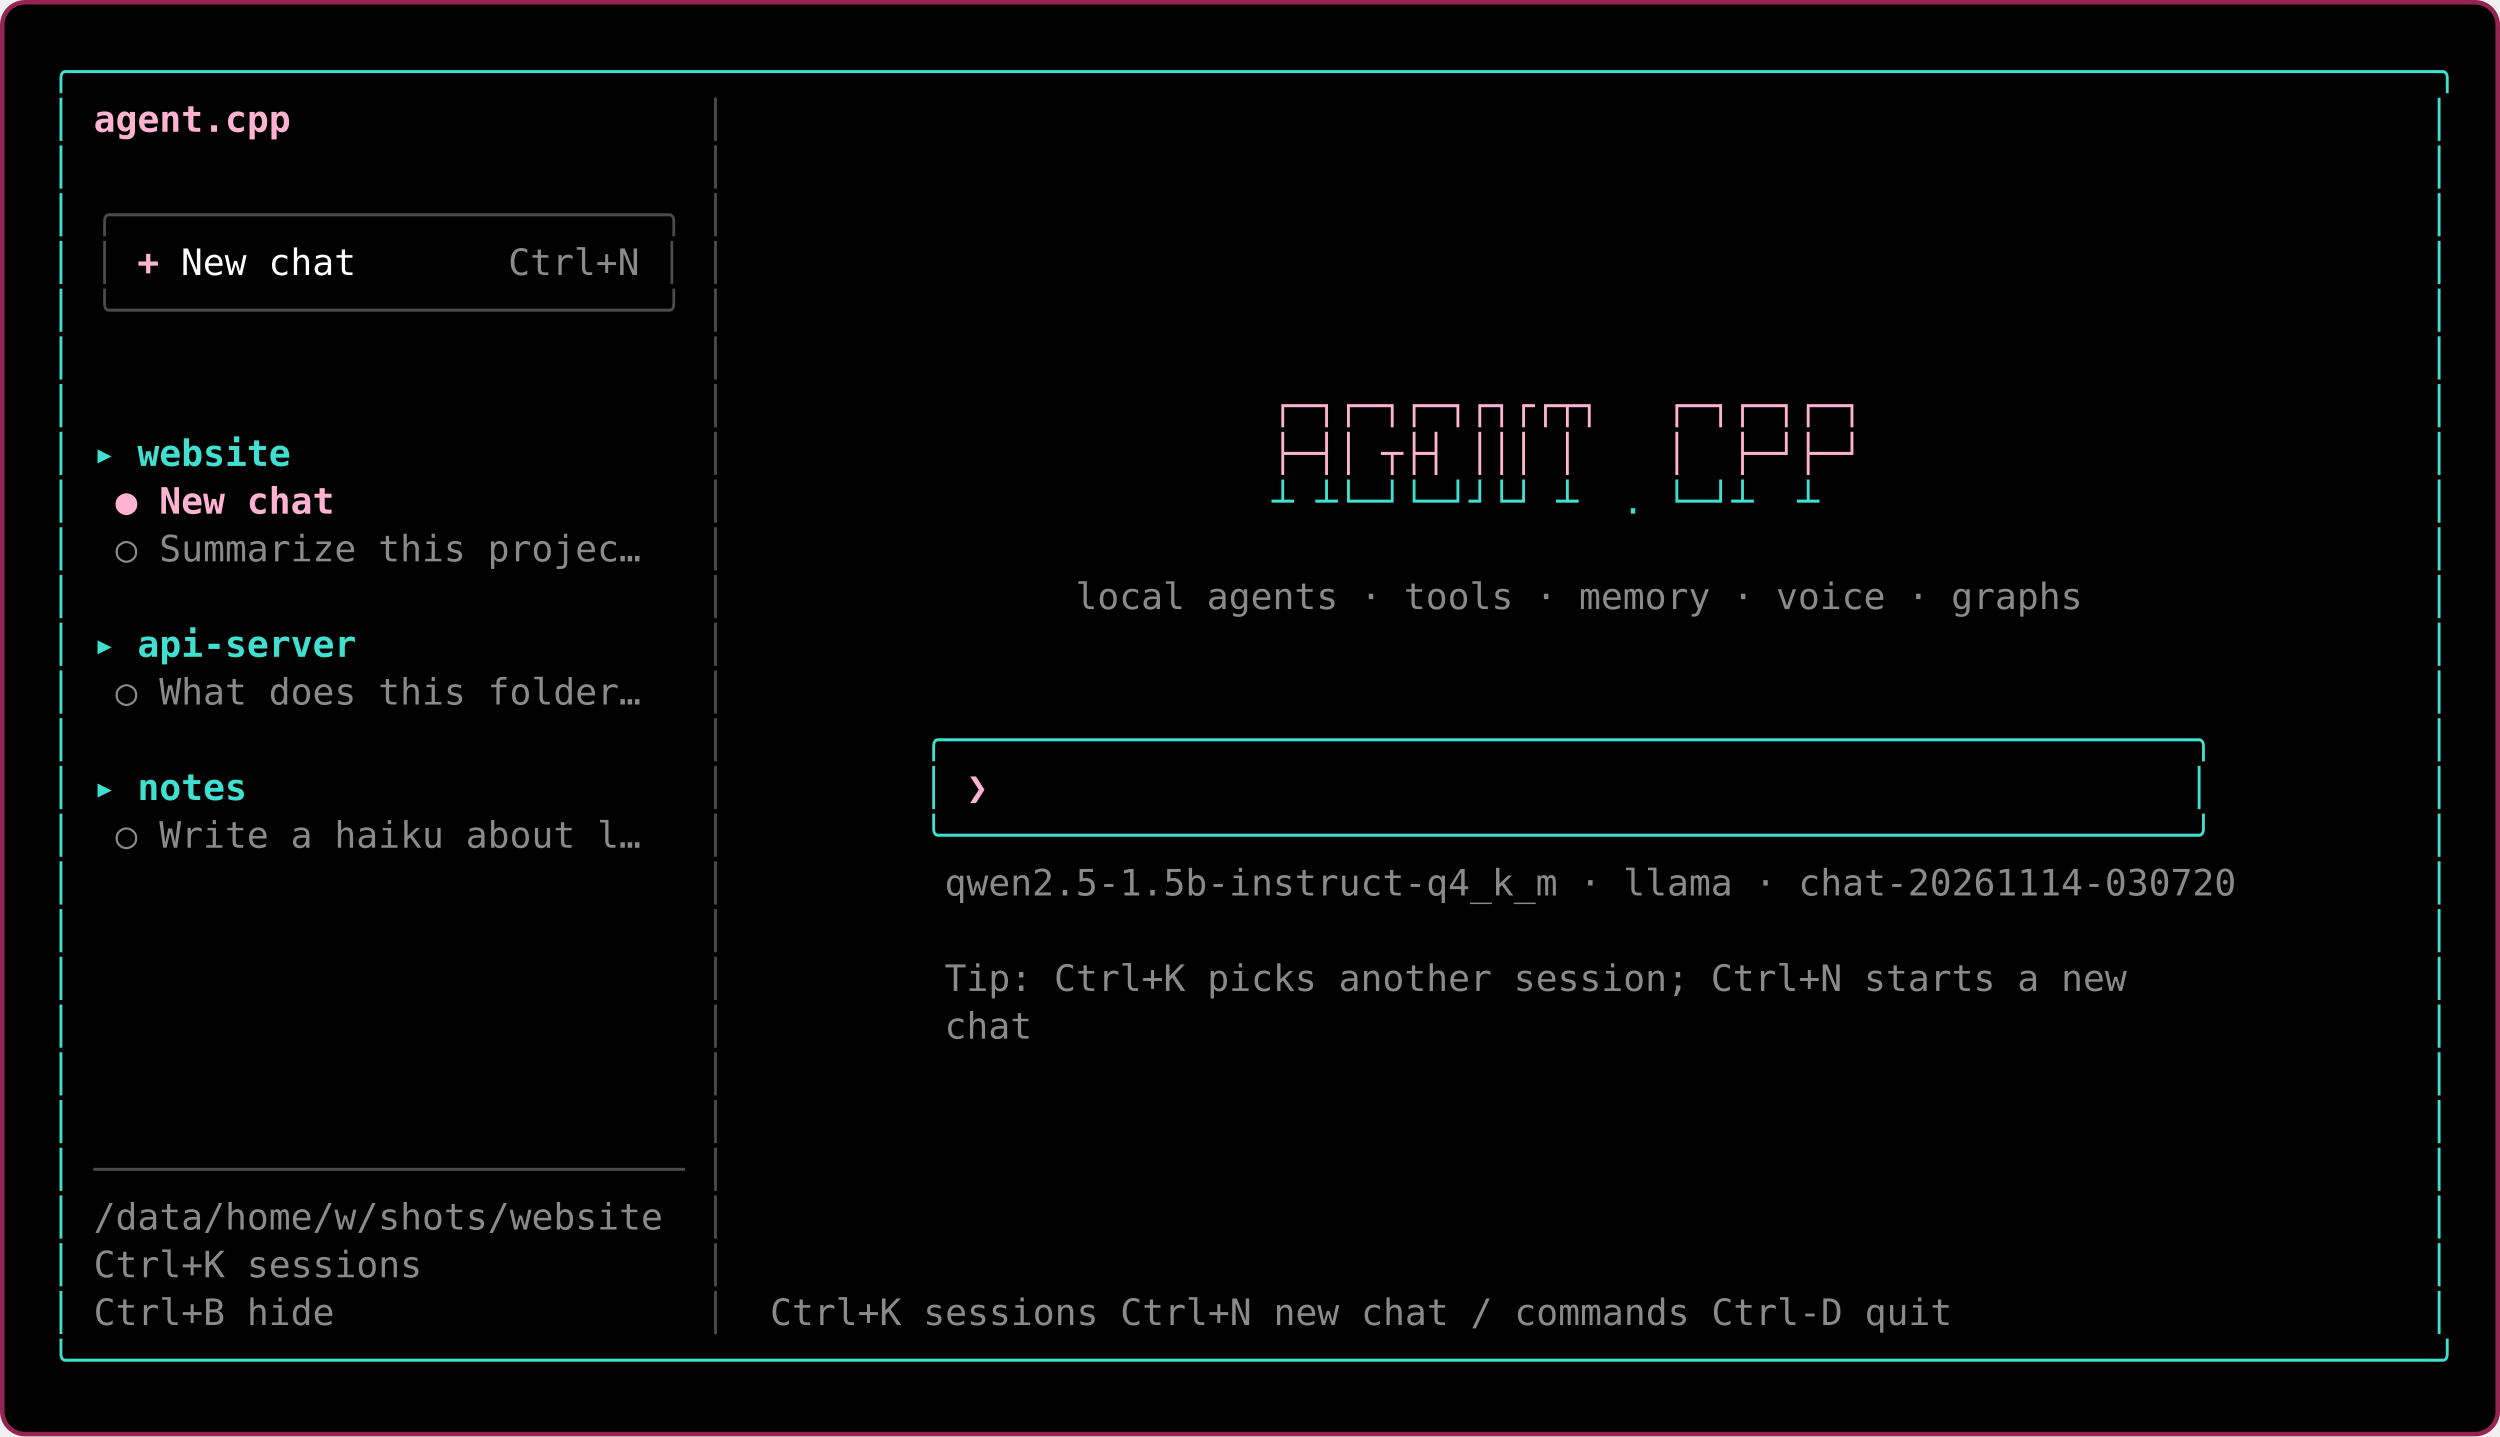
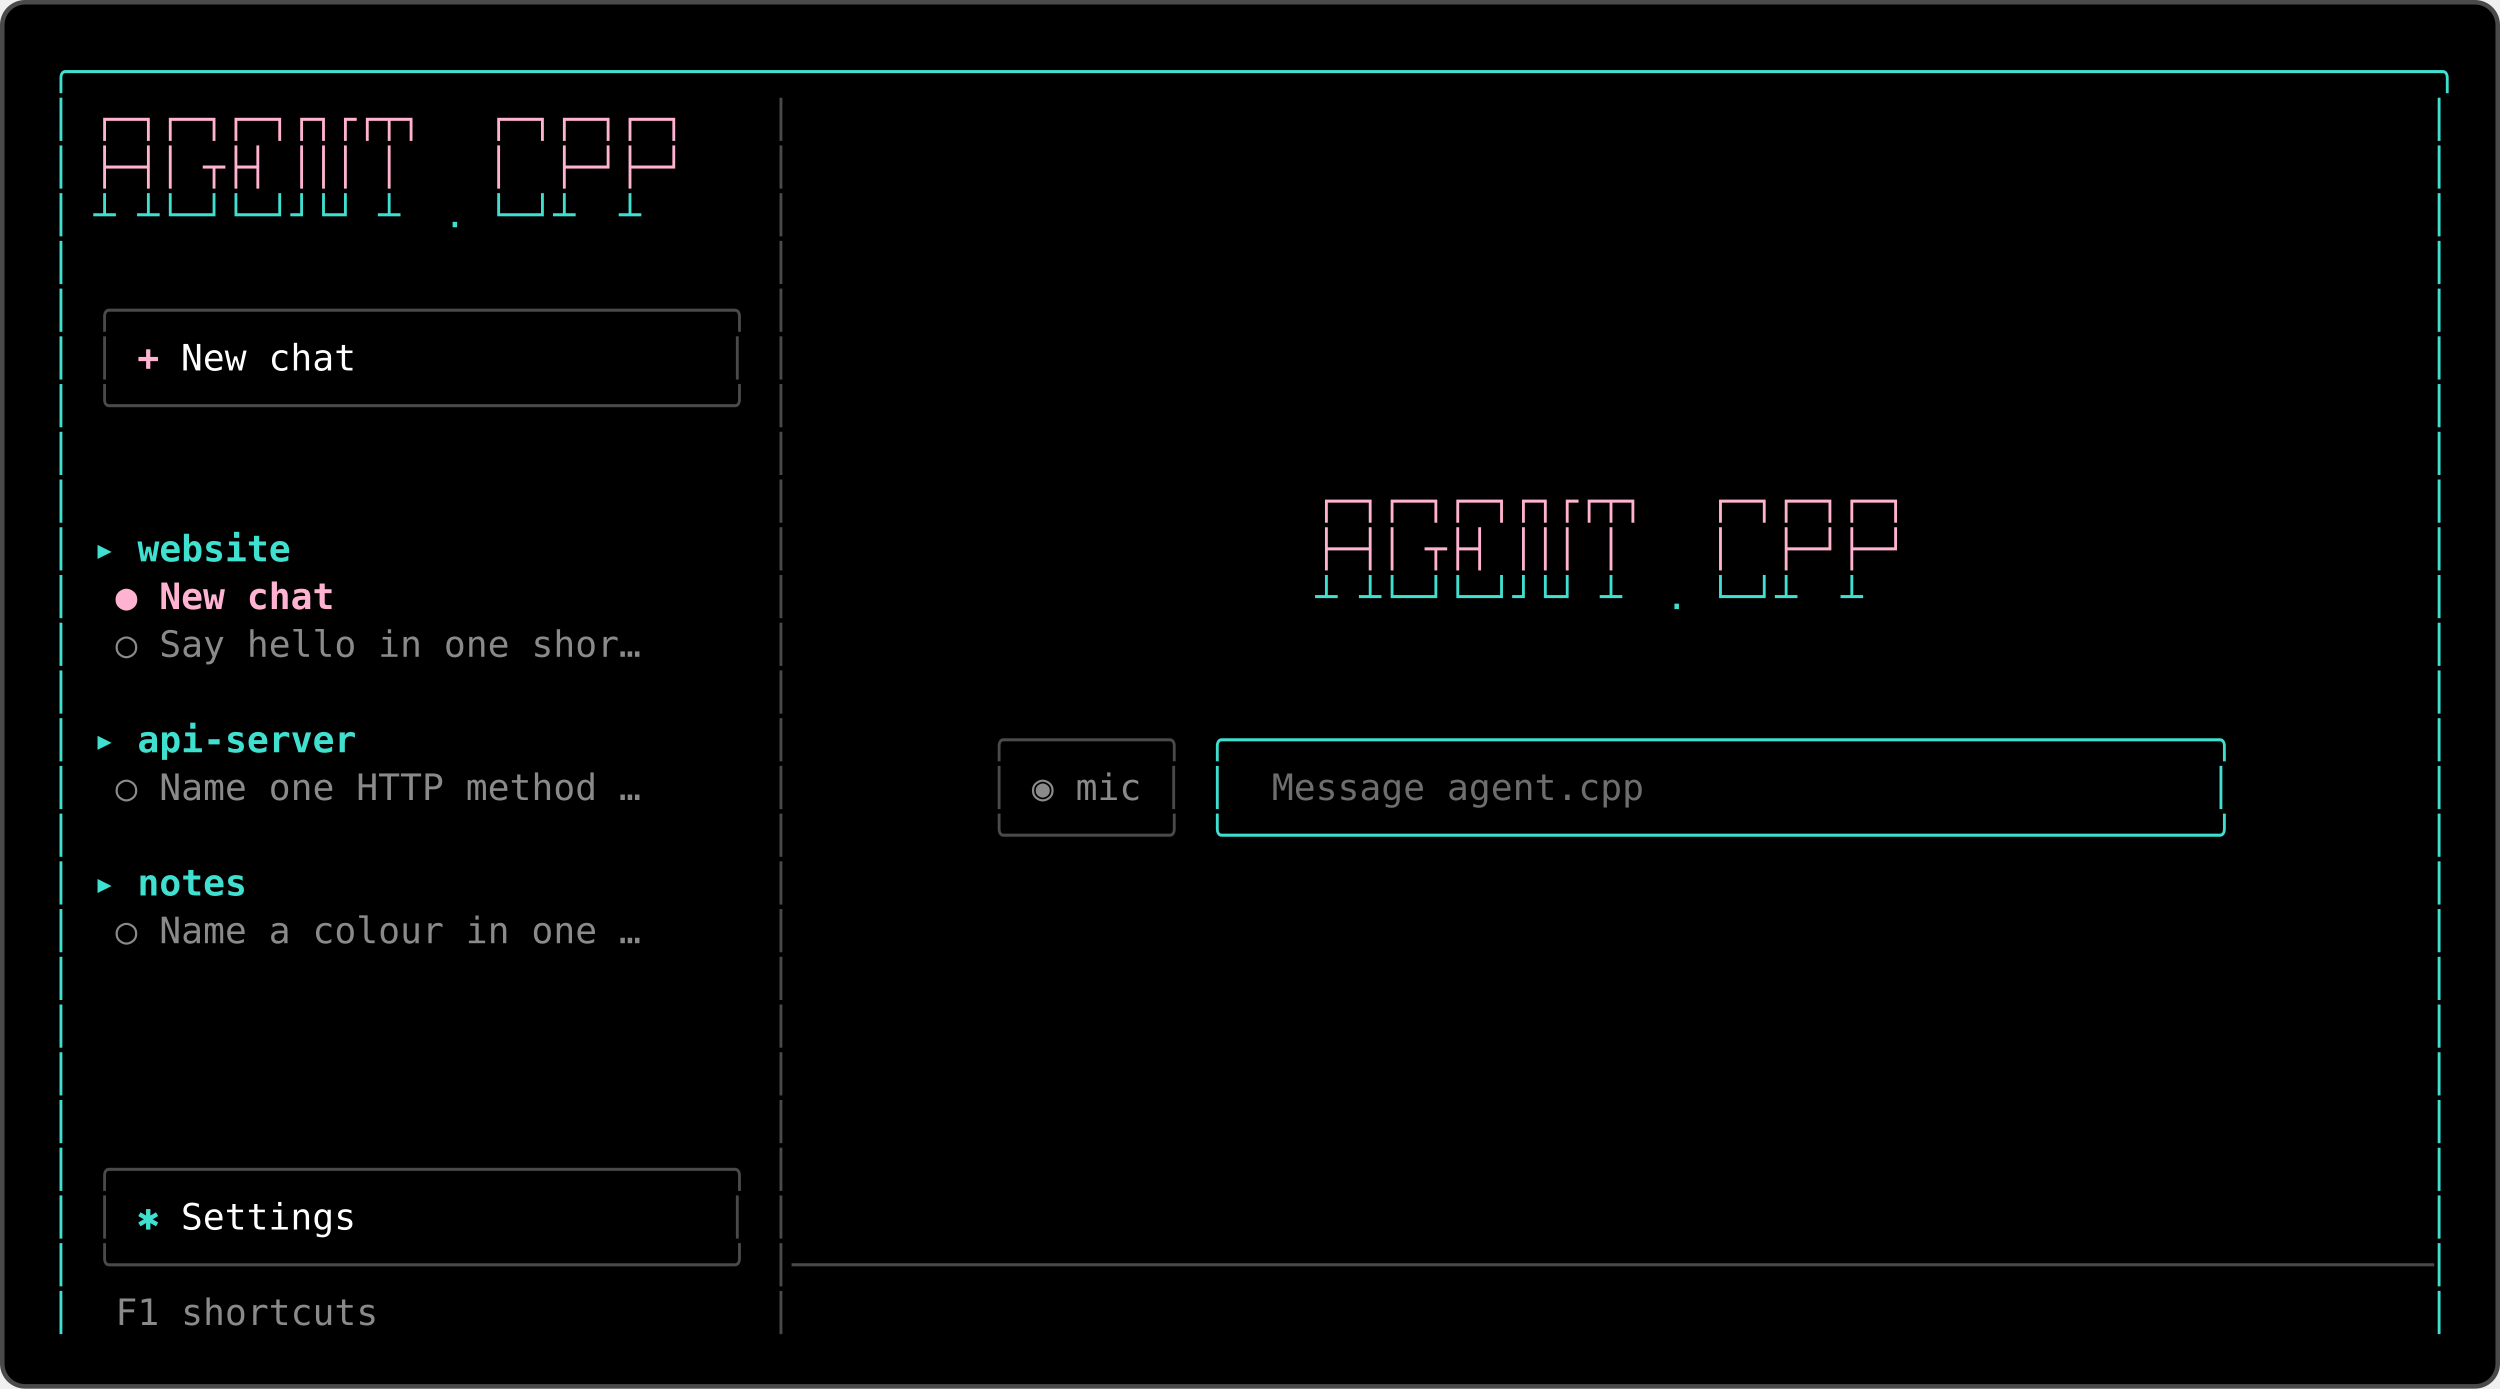
- <svg xmlns="http://www.w3.org/2000/svg" width="1100" height="632" viewBox="0 0 1100 632" role="img" aria-label="agent.cpp chat screen">
-   <rect x="1" y="1" width="1098" height="630" rx="10" fill="#000000" stroke="#962452" stroke-width="2" />
+ <svg xmlns="http://www.w3.org/2000/svg" width="1100" height="611" viewBox="0 0 1100 611" role="img" aria-label="agent.cpp chat screen">
+   <rect x="1" y="1" width="1098" height="609" rx="10" fill="#000000" stroke="#4a4a4a" stroke-width="2" />
  <text x="22.0" y="37.0" font-family="SFMono-Regular,Menlo,Consolas,'DejaVu Sans Mono',monospace" font-size="16" fill="#40e0d0" xml:space="preserve" textLength="1056.0" lengthAdjust="spacing">╭────────────────────────────────────────────────────────────────────────────────────────────────────────────╮</text>
  <text x="22.0" y="58.0" font-family="SFMono-Regular,Menlo,Consolas,'DejaVu Sans Mono',monospace" font-size="16" fill="#40e0d0" xml:space="preserve" textLength="9.6" lengthAdjust="spacing">│</text>
-   <text x="41.2" y="58.0" font-family="SFMono-Regular,Menlo,Consolas,'DejaVu Sans Mono',monospace" font-size="16" fill="#ffb3d1" font-weight="bold" xml:space="preserve" textLength="86.4" lengthAdjust="spacing">agent.cpp</text>
-   <text x="310.0" y="58.0" font-family="SFMono-Regular,Menlo,Consolas,'DejaVu Sans Mono',monospace" font-size="16" fill="#4a4a4a" xml:space="preserve" textLength="9.6" lengthAdjust="spacing">│</text>
+   <text x="41.2" y="58.0" font-family="SFMono-Regular,Menlo,Consolas,'DejaVu Sans Mono',monospace" font-size="16" fill="#ffb3d1" font-weight="bold" xml:space="preserve" textLength="259.2" lengthAdjust="spacing">┌─┐┌─┐┌─┐┌┐┌┌┬┐   ┌─┐┌─┐┌─┐</text>
+   <text x="338.8" y="58.0" font-family="SFMono-Regular,Menlo,Consolas,'DejaVu Sans Mono',monospace" font-size="16" fill="#4a4a4a" xml:space="preserve" textLength="9.6" lengthAdjust="spacing">│</text>
  <text x="1068.4" y="58.0" font-family="SFMono-Regular,Menlo,Consolas,'DejaVu Sans Mono',monospace" font-size="16" fill="#40e0d0" xml:space="preserve" textLength="9.6" lengthAdjust="spacing">│</text>
  <text x="22.0" y="79.0" font-family="SFMono-Regular,Menlo,Consolas,'DejaVu Sans Mono',monospace" font-size="16" fill="#40e0d0" xml:space="preserve" textLength="9.6" lengthAdjust="spacing">│</text>
-   <text x="310.0" y="79.0" font-family="SFMono-Regular,Menlo,Consolas,'DejaVu Sans Mono',monospace" font-size="16" fill="#4a4a4a" xml:space="preserve" textLength="9.6" lengthAdjust="spacing">│</text>
+   <text x="41.2" y="79.0" font-family="SFMono-Regular,Menlo,Consolas,'DejaVu Sans Mono',monospace" font-size="16" fill="#ffb3d1" font-weight="bold" xml:space="preserve" textLength="259.2" lengthAdjust="spacing">├─┤│ ┬├┤ │││ │    │  ├─┘├─┘</text>
+   <text x="338.8" y="79.0" font-family="SFMono-Regular,Menlo,Consolas,'DejaVu Sans Mono',monospace" font-size="16" fill="#4a4a4a" xml:space="preserve" textLength="9.6" lengthAdjust="spacing">│</text>
  <text x="1068.4" y="79.0" font-family="SFMono-Regular,Menlo,Consolas,'DejaVu Sans Mono',monospace" font-size="16" fill="#40e0d0" xml:space="preserve" textLength="9.6" lengthAdjust="spacing">│</text>
  <text x="22.0" y="100.0" font-family="SFMono-Regular,Menlo,Consolas,'DejaVu Sans Mono',monospace" font-size="16" fill="#40e0d0" xml:space="preserve" textLength="9.6" lengthAdjust="spacing">│</text>
-   <text x="41.2" y="100.0" font-family="SFMono-Regular,Menlo,Consolas,'DejaVu Sans Mono',monospace" font-size="16" fill="#4a4a4a" xml:space="preserve" textLength="259.2" lengthAdjust="spacing">╭─────────────────────────╮</text>
-   <text x="310.0" y="100.0" font-family="SFMono-Regular,Menlo,Consolas,'DejaVu Sans Mono',monospace" font-size="16" fill="#4a4a4a" xml:space="preserve" textLength="9.6" lengthAdjust="spacing">│</text>
+   <text x="41.2" y="100.0" font-family="SFMono-Regular,Menlo,Consolas,'DejaVu Sans Mono',monospace" font-size="16" fill="#40e0d0" xml:space="preserve" textLength="259.2" lengthAdjust="spacing">┴ ┴└─┘└─┘┘└┘ ┴  . └─┘┴  ┴  </text>
+   <text x="338.8" y="100.0" font-family="SFMono-Regular,Menlo,Consolas,'DejaVu Sans Mono',monospace" font-size="16" fill="#4a4a4a" xml:space="preserve" textLength="9.6" lengthAdjust="spacing">│</text>
  <text x="1068.4" y="100.0" font-family="SFMono-Regular,Menlo,Consolas,'DejaVu Sans Mono',monospace" font-size="16" fill="#40e0d0" xml:space="preserve" textLength="9.6" lengthAdjust="spacing">│</text>
  <text x="22.0" y="121.0" font-family="SFMono-Regular,Menlo,Consolas,'DejaVu Sans Mono',monospace" font-size="16" fill="#40e0d0" xml:space="preserve" textLength="9.6" lengthAdjust="spacing">│</text>
-   <text x="41.2" y="121.0" font-family="SFMono-Regular,Menlo,Consolas,'DejaVu Sans Mono',monospace" font-size="16" fill="#4a4a4a" xml:space="preserve" textLength="9.6" lengthAdjust="spacing">│</text>
-   <text x="60.4" y="121.0" font-family="SFMono-Regular,Menlo,Consolas,'DejaVu Sans Mono',monospace" font-size="16" fill="#ffb3d1" font-weight="bold" xml:space="preserve" textLength="9.6" lengthAdjust="spacing">+</text>
-   <text x="79.6" y="121.0" font-family="SFMono-Regular,Menlo,Consolas,'DejaVu Sans Mono',monospace" font-size="16" fill="#ffffff" xml:space="preserve" textLength="76.8" lengthAdjust="spacing">New chat</text>
-   <text x="223.6" y="121.0" font-family="SFMono-Regular,Menlo,Consolas,'DejaVu Sans Mono',monospace" font-size="16" fill="#8a8a8a" xml:space="preserve" textLength="57.6" lengthAdjust="spacing">Ctrl+N</text>
-   <text x="290.8" y="121.0" font-family="SFMono-Regular,Menlo,Consolas,'DejaVu Sans Mono',monospace" font-size="16" fill="#4a4a4a" xml:space="preserve" textLength="9.6" lengthAdjust="spacing">│</text>
-   <text x="310.0" y="121.0" font-family="SFMono-Regular,Menlo,Consolas,'DejaVu Sans Mono',monospace" font-size="16" fill="#4a4a4a" xml:space="preserve" textLength="9.6" lengthAdjust="spacing">│</text>
+   <text x="338.8" y="121.0" font-family="SFMono-Regular,Menlo,Consolas,'DejaVu Sans Mono',monospace" font-size="16" fill="#4a4a4a" xml:space="preserve" textLength="9.6" lengthAdjust="spacing">│</text>
  <text x="1068.4" y="121.0" font-family="SFMono-Regular,Menlo,Consolas,'DejaVu Sans Mono',monospace" font-size="16" fill="#40e0d0" xml:space="preserve" textLength="9.6" lengthAdjust="spacing">│</text>
  <text x="22.0" y="142.0" font-family="SFMono-Regular,Menlo,Consolas,'DejaVu Sans Mono',monospace" font-size="16" fill="#40e0d0" xml:space="preserve" textLength="9.6" lengthAdjust="spacing">│</text>
-   <text x="41.2" y="142.0" font-family="SFMono-Regular,Menlo,Consolas,'DejaVu Sans Mono',monospace" font-size="16" fill="#4a4a4a" xml:space="preserve" textLength="259.2" lengthAdjust="spacing">╰─────────────────────────╯</text>
-   <text x="310.0" y="142.0" font-family="SFMono-Regular,Menlo,Consolas,'DejaVu Sans Mono',monospace" font-size="16" fill="#4a4a4a" xml:space="preserve" textLength="9.6" lengthAdjust="spacing">│</text>
+   <text x="41.2" y="142.0" font-family="SFMono-Regular,Menlo,Consolas,'DejaVu Sans Mono',monospace" font-size="16" fill="#4a4a4a" xml:space="preserve" textLength="288.0" lengthAdjust="spacing">╭────────────────────────────╮</text>
+   <text x="338.8" y="142.0" font-family="SFMono-Regular,Menlo,Consolas,'DejaVu Sans Mono',monospace" font-size="16" fill="#4a4a4a" xml:space="preserve" textLength="9.6" lengthAdjust="spacing">│</text>
  <text x="1068.4" y="142.0" font-family="SFMono-Regular,Menlo,Consolas,'DejaVu Sans Mono',monospace" font-size="16" fill="#40e0d0" xml:space="preserve" textLength="9.6" lengthAdjust="spacing">│</text>
  <text x="22.0" y="163.0" font-family="SFMono-Regular,Menlo,Consolas,'DejaVu Sans Mono',monospace" font-size="16" fill="#40e0d0" xml:space="preserve" textLength="9.6" lengthAdjust="spacing">│</text>
-   <text x="310.0" y="163.0" font-family="SFMono-Regular,Menlo,Consolas,'DejaVu Sans Mono',monospace" font-size="16" fill="#4a4a4a" xml:space="preserve" textLength="9.6" lengthAdjust="spacing">│</text>
+   <text x="41.2" y="163.0" font-family="SFMono-Regular,Menlo,Consolas,'DejaVu Sans Mono',monospace" font-size="16" fill="#4a4a4a" xml:space="preserve" textLength="9.6" lengthAdjust="spacing">│</text>
+   <text x="60.4" y="163.0" font-family="SFMono-Regular,Menlo,Consolas,'DejaVu Sans Mono',monospace" font-size="16" fill="#ffb3d1" font-weight="bold" xml:space="preserve" textLength="9.6" lengthAdjust="spacing">+</text>
+   <text x="79.6" y="163.0" font-family="SFMono-Regular,Menlo,Consolas,'DejaVu Sans Mono',monospace" font-size="16" fill="#ffffff" xml:space="preserve" textLength="76.8" lengthAdjust="spacing">New chat</text>
+   <text x="319.6" y="163.0" font-family="SFMono-Regular,Menlo,Consolas,'DejaVu Sans Mono',monospace" font-size="16" fill="#4a4a4a" xml:space="preserve" textLength="9.6" lengthAdjust="spacing">│</text>
+   <text x="338.8" y="163.0" font-family="SFMono-Regular,Menlo,Consolas,'DejaVu Sans Mono',monospace" font-size="16" fill="#4a4a4a" xml:space="preserve" textLength="9.6" lengthAdjust="spacing">│</text>
  <text x="1068.4" y="163.0" font-family="SFMono-Regular,Menlo,Consolas,'DejaVu Sans Mono',monospace" font-size="16" fill="#40e0d0" xml:space="preserve" textLength="9.6" lengthAdjust="spacing">│</text>
  <text x="22.0" y="184.0" font-family="SFMono-Regular,Menlo,Consolas,'DejaVu Sans Mono',monospace" font-size="16" fill="#40e0d0" xml:space="preserve" textLength="9.6" lengthAdjust="spacing">│</text>
-   <text x="310.0" y="184.0" font-family="SFMono-Regular,Menlo,Consolas,'DejaVu Sans Mono',monospace" font-size="16" fill="#4a4a4a" xml:space="preserve" textLength="9.6" lengthAdjust="spacing">│</text>
-   <text x="559.6" y="184.0" font-family="SFMono-Regular,Menlo,Consolas,'DejaVu Sans Mono',monospace" font-size="16" fill="#ffb3d1" font-weight="bold" xml:space="preserve" textLength="259.2" lengthAdjust="spacing">┌─┐┌─┐┌─┐┌┐┌┌┬┐   ┌─┐┌─┐┌─┐</text>
+   <text x="41.2" y="184.0" font-family="SFMono-Regular,Menlo,Consolas,'DejaVu Sans Mono',monospace" font-size="16" fill="#4a4a4a" xml:space="preserve" textLength="288.0" lengthAdjust="spacing">╰────────────────────────────╯</text>
+   <text x="338.8" y="184.0" font-family="SFMono-Regular,Menlo,Consolas,'DejaVu Sans Mono',monospace" font-size="16" fill="#4a4a4a" xml:space="preserve" textLength="9.6" lengthAdjust="spacing">│</text>
  <text x="1068.4" y="184.0" font-family="SFMono-Regular,Menlo,Consolas,'DejaVu Sans Mono',monospace" font-size="16" fill="#40e0d0" xml:space="preserve" textLength="9.6" lengthAdjust="spacing">│</text>
  <text x="22.0" y="205.0" font-family="SFMono-Regular,Menlo,Consolas,'DejaVu Sans Mono',monospace" font-size="16" fill="#40e0d0" xml:space="preserve" textLength="9.6" lengthAdjust="spacing">│</text>
-   <text x="41.2" y="205.0" font-family="SFMono-Regular,Menlo,Consolas,'DejaVu Sans Mono',monospace" font-size="16" fill="#40e0d0" font-weight="bold" xml:space="preserve" textLength="86.4" lengthAdjust="spacing">▸ website</text>
-   <text x="310.0" y="205.0" font-family="SFMono-Regular,Menlo,Consolas,'DejaVu Sans Mono',monospace" font-size="16" fill="#4a4a4a" xml:space="preserve" textLength="9.6" lengthAdjust="spacing">│</text>
-   <text x="559.6" y="205.0" font-family="SFMono-Regular,Menlo,Consolas,'DejaVu Sans Mono',monospace" font-size="16" fill="#ffb3d1" font-weight="bold" xml:space="preserve" textLength="259.2" lengthAdjust="spacing">├─┤│ ┬├┤ │││ │    │  ├─┘├─┘</text>
+   <text x="338.8" y="205.0" font-family="SFMono-Regular,Menlo,Consolas,'DejaVu Sans Mono',monospace" font-size="16" fill="#4a4a4a" xml:space="preserve" textLength="9.6" lengthAdjust="spacing">│</text>
  <text x="1068.4" y="205.0" font-family="SFMono-Regular,Menlo,Consolas,'DejaVu Sans Mono',monospace" font-size="16" fill="#40e0d0" xml:space="preserve" textLength="9.6" lengthAdjust="spacing">│</text>
  <text x="22.0" y="226.0" font-family="SFMono-Regular,Menlo,Consolas,'DejaVu Sans Mono',monospace" font-size="16" fill="#40e0d0" xml:space="preserve" textLength="9.6" lengthAdjust="spacing">│</text>
-   <text x="50.8" y="226.0" font-family="SFMono-Regular,Menlo,Consolas,'DejaVu Sans Mono',monospace" font-size="16" fill="#ffb3d1" font-weight="bold" xml:space="preserve" textLength="96.0" lengthAdjust="spacing">● New chat</text>
-   <text x="310.0" y="226.0" font-family="SFMono-Regular,Menlo,Consolas,'DejaVu Sans Mono',monospace" font-size="16" fill="#4a4a4a" xml:space="preserve" textLength="9.6" lengthAdjust="spacing">│</text>
-   <text x="559.6" y="226.0" font-family="SFMono-Regular,Menlo,Consolas,'DejaVu Sans Mono',monospace" font-size="16" fill="#40e0d0" xml:space="preserve" textLength="259.2" lengthAdjust="spacing">┴ ┴└─┘└─┘┘└┘ ┴  . └─┘┴  ┴  </text>
+   <text x="338.8" y="226.0" font-family="SFMono-Regular,Menlo,Consolas,'DejaVu Sans Mono',monospace" font-size="16" fill="#4a4a4a" xml:space="preserve" textLength="9.6" lengthAdjust="spacing">│</text>
+   <text x="578.8" y="226.0" font-family="SFMono-Regular,Menlo,Consolas,'DejaVu Sans Mono',monospace" font-size="16" fill="#ffb3d1" font-weight="bold" xml:space="preserve" textLength="259.2" lengthAdjust="spacing">┌─┐┌─┐┌─┐┌┐┌┌┬┐   ┌─┐┌─┐┌─┐</text>
  <text x="1068.4" y="226.0" font-family="SFMono-Regular,Menlo,Consolas,'DejaVu Sans Mono',monospace" font-size="16" fill="#40e0d0" xml:space="preserve" textLength="9.6" lengthAdjust="spacing">│</text>
  <text x="22.0" y="247.0" font-family="SFMono-Regular,Menlo,Consolas,'DejaVu Sans Mono',monospace" font-size="16" fill="#40e0d0" xml:space="preserve" textLength="9.6" lengthAdjust="spacing">│</text>
-   <text x="50.8" y="247.0" font-family="SFMono-Regular,Menlo,Consolas,'DejaVu Sans Mono',monospace" font-size="16" fill="#8a8a8a" xml:space="preserve" textLength="230.4" lengthAdjust="spacing">○ Summarize this projec…</text>
-   <text x="310.0" y="247.0" font-family="SFMono-Regular,Menlo,Consolas,'DejaVu Sans Mono',monospace" font-size="16" fill="#4a4a4a" xml:space="preserve" textLength="9.6" lengthAdjust="spacing">│</text>
+   <text x="41.2" y="247.0" font-family="SFMono-Regular,Menlo,Consolas,'DejaVu Sans Mono',monospace" font-size="16" fill="#40e0d0" font-weight="bold" xml:space="preserve" textLength="86.4" lengthAdjust="spacing">▸ website</text>
+   <text x="338.8" y="247.0" font-family="SFMono-Regular,Menlo,Consolas,'DejaVu Sans Mono',monospace" font-size="16" fill="#4a4a4a" xml:space="preserve" textLength="9.6" lengthAdjust="spacing">│</text>
+   <text x="578.8" y="247.0" font-family="SFMono-Regular,Menlo,Consolas,'DejaVu Sans Mono',monospace" font-size="16" fill="#ffb3d1" font-weight="bold" xml:space="preserve" textLength="259.2" lengthAdjust="spacing">├─┤│ ┬├┤ │││ │    │  ├─┘├─┘</text>
  <text x="1068.4" y="247.0" font-family="SFMono-Regular,Menlo,Consolas,'DejaVu Sans Mono',monospace" font-size="16" fill="#40e0d0" xml:space="preserve" textLength="9.6" lengthAdjust="spacing">│</text>
  <text x="22.0" y="268.0" font-family="SFMono-Regular,Menlo,Consolas,'DejaVu Sans Mono',monospace" font-size="16" fill="#40e0d0" xml:space="preserve" textLength="9.6" lengthAdjust="spacing">│</text>
-   <text x="310.0" y="268.0" font-family="SFMono-Regular,Menlo,Consolas,'DejaVu Sans Mono',monospace" font-size="16" fill="#4a4a4a" xml:space="preserve" textLength="9.6" lengthAdjust="spacing">│</text>
-   <text x="473.2" y="268.0" font-family="SFMono-Regular,Menlo,Consolas,'DejaVu Sans Mono',monospace" font-size="16" fill="#8a8a8a" xml:space="preserve" textLength="441.6" lengthAdjust="spacing">local agents · tools · memory · voice · graphs</text>
+   <text x="50.8" y="268.0" font-family="SFMono-Regular,Menlo,Consolas,'DejaVu Sans Mono',monospace" font-size="16" fill="#ffb3d1" font-weight="bold" xml:space="preserve" textLength="96.0" lengthAdjust="spacing">● New chat</text>
+   <text x="338.8" y="268.0" font-family="SFMono-Regular,Menlo,Consolas,'DejaVu Sans Mono',monospace" font-size="16" fill="#4a4a4a" xml:space="preserve" textLength="9.6" lengthAdjust="spacing">│</text>
+   <text x="578.8" y="268.0" font-family="SFMono-Regular,Menlo,Consolas,'DejaVu Sans Mono',monospace" font-size="16" fill="#40e0d0" xml:space="preserve" textLength="259.2" lengthAdjust="spacing">┴ ┴└─┘└─┘┘└┘ ┴  . └─┘┴  ┴  </text>
  <text x="1068.4" y="268.0" font-family="SFMono-Regular,Menlo,Consolas,'DejaVu Sans Mono',monospace" font-size="16" fill="#40e0d0" xml:space="preserve" textLength="9.6" lengthAdjust="spacing">│</text>
  <text x="22.0" y="289.0" font-family="SFMono-Regular,Menlo,Consolas,'DejaVu Sans Mono',monospace" font-size="16" fill="#40e0d0" xml:space="preserve" textLength="9.6" lengthAdjust="spacing">│</text>
-   <text x="41.2" y="289.0" font-family="SFMono-Regular,Menlo,Consolas,'DejaVu Sans Mono',monospace" font-size="16" fill="#40e0d0" font-weight="bold" xml:space="preserve" textLength="115.2" lengthAdjust="spacing">▸ api-server</text>
-   <text x="310.0" y="289.0" font-family="SFMono-Regular,Menlo,Consolas,'DejaVu Sans Mono',monospace" font-size="16" fill="#4a4a4a" xml:space="preserve" textLength="9.6" lengthAdjust="spacing">│</text>
+   <text x="50.8" y="289.0" font-family="SFMono-Regular,Menlo,Consolas,'DejaVu Sans Mono',monospace" font-size="16" fill="#8a8a8a" xml:space="preserve" textLength="230.4" lengthAdjust="spacing">○ Say hello in one shor…</text>
+   <text x="338.8" y="289.0" font-family="SFMono-Regular,Menlo,Consolas,'DejaVu Sans Mono',monospace" font-size="16" fill="#4a4a4a" xml:space="preserve" textLength="9.6" lengthAdjust="spacing">│</text>
  <text x="1068.4" y="289.0" font-family="SFMono-Regular,Menlo,Consolas,'DejaVu Sans Mono',monospace" font-size="16" fill="#40e0d0" xml:space="preserve" textLength="9.6" lengthAdjust="spacing">│</text>
  <text x="22.0" y="310.0" font-family="SFMono-Regular,Menlo,Consolas,'DejaVu Sans Mono',monospace" font-size="16" fill="#40e0d0" xml:space="preserve" textLength="9.6" lengthAdjust="spacing">│</text>
-   <text x="50.8" y="310.0" font-family="SFMono-Regular,Menlo,Consolas,'DejaVu Sans Mono',monospace" font-size="16" fill="#8a8a8a" xml:space="preserve" textLength="230.4" lengthAdjust="spacing">○ What does this folder…</text>
-   <text x="310.0" y="310.0" font-family="SFMono-Regular,Menlo,Consolas,'DejaVu Sans Mono',monospace" font-size="16" fill="#4a4a4a" xml:space="preserve" textLength="9.6" lengthAdjust="spacing">│</text>
+   <text x="338.8" y="310.0" font-family="SFMono-Regular,Menlo,Consolas,'DejaVu Sans Mono',monospace" font-size="16" fill="#4a4a4a" xml:space="preserve" textLength="9.6" lengthAdjust="spacing">│</text>
  <text x="1068.4" y="310.0" font-family="SFMono-Regular,Menlo,Consolas,'DejaVu Sans Mono',monospace" font-size="16" fill="#40e0d0" xml:space="preserve" textLength="9.6" lengthAdjust="spacing">│</text>
  <text x="22.0" y="331.0" font-family="SFMono-Regular,Menlo,Consolas,'DejaVu Sans Mono',monospace" font-size="16" fill="#40e0d0" xml:space="preserve" textLength="9.6" lengthAdjust="spacing">│</text>
-   <text x="310.0" y="331.0" font-family="SFMono-Regular,Menlo,Consolas,'DejaVu Sans Mono',monospace" font-size="16" fill="#4a4a4a" xml:space="preserve" textLength="9.6" lengthAdjust="spacing">│</text>
-   <text x="406.0" y="331.0" font-family="SFMono-Regular,Menlo,Consolas,'DejaVu Sans Mono',monospace" font-size="16" fill="#40e0d0" xml:space="preserve" textLength="566.4" lengthAdjust="spacing">╭─────────────────────────────────────────────────────────╮</text>
+   <text x="41.2" y="331.0" font-family="SFMono-Regular,Menlo,Consolas,'DejaVu Sans Mono',monospace" font-size="16" fill="#40e0d0" font-weight="bold" xml:space="preserve" textLength="115.2" lengthAdjust="spacing">▸ api-server</text>
+   <text x="338.8" y="331.0" font-family="SFMono-Regular,Menlo,Consolas,'DejaVu Sans Mono',monospace" font-size="16" fill="#4a4a4a" xml:space="preserve" textLength="9.6" lengthAdjust="spacing">│</text>
+   <text x="434.8" y="331.0" font-family="SFMono-Regular,Menlo,Consolas,'DejaVu Sans Mono',monospace" font-size="16" fill="#4a4a4a" xml:space="preserve" textLength="86.4" lengthAdjust="spacing">╭───────╮</text>
+   <text x="530.8" y="331.0" font-family="SFMono-Regular,Menlo,Consolas,'DejaVu Sans Mono',monospace" font-size="16" fill="#40e0d0" xml:space="preserve" textLength="451.2" lengthAdjust="spacing">╭─────────────────────────────────────────────╮</text>
  <text x="1068.4" y="331.0" font-family="SFMono-Regular,Menlo,Consolas,'DejaVu Sans Mono',monospace" font-size="16" fill="#40e0d0" xml:space="preserve" textLength="9.6" lengthAdjust="spacing">│</text>
  <text x="22.0" y="352.0" font-family="SFMono-Regular,Menlo,Consolas,'DejaVu Sans Mono',monospace" font-size="16" fill="#40e0d0" xml:space="preserve" textLength="9.6" lengthAdjust="spacing">│</text>
-   <text x="41.2" y="352.0" font-family="SFMono-Regular,Menlo,Consolas,'DejaVu Sans Mono',monospace" font-size="16" fill="#40e0d0" font-weight="bold" xml:space="preserve" textLength="67.2" lengthAdjust="spacing">▸ notes</text>
-   <text x="310.0" y="352.0" font-family="SFMono-Regular,Menlo,Consolas,'DejaVu Sans Mono',monospace" font-size="16" fill="#4a4a4a" xml:space="preserve" textLength="9.6" lengthAdjust="spacing">│</text>
-   <text x="406.0" y="352.0" font-family="SFMono-Regular,Menlo,Consolas,'DejaVu Sans Mono',monospace" font-size="16" fill="#40e0d0" xml:space="preserve" textLength="9.6" lengthAdjust="spacing">│</text>
-   <text x="425.2" y="352.0" font-family="SFMono-Regular,Menlo,Consolas,'DejaVu Sans Mono',monospace" font-size="16" fill="#ffb3d1" font-weight="bold" xml:space="preserve" textLength="9.6" lengthAdjust="spacing">❯</text>
-   <text x="962.8" y="352.0" font-family="SFMono-Regular,Menlo,Consolas,'DejaVu Sans Mono',monospace" font-size="16" fill="#40e0d0" xml:space="preserve" textLength="9.6" lengthAdjust="spacing">│</text>
+   <text x="50.8" y="352.0" font-family="SFMono-Regular,Menlo,Consolas,'DejaVu Sans Mono',monospace" font-size="16" fill="#8a8a8a" xml:space="preserve" textLength="230.4" lengthAdjust="spacing">○ Name one HTTP method …</text>
+   <text x="338.8" y="352.0" font-family="SFMono-Regular,Menlo,Consolas,'DejaVu Sans Mono',monospace" font-size="16" fill="#4a4a4a" xml:space="preserve" textLength="9.6" lengthAdjust="spacing">│</text>
+   <text x="434.8" y="352.0" font-family="SFMono-Regular,Menlo,Consolas,'DejaVu Sans Mono',monospace" font-size="16" fill="#4a4a4a" xml:space="preserve" textLength="9.6" lengthAdjust="spacing">│</text>
+   <text x="454.0" y="352.0" font-family="SFMono-Regular,Menlo,Consolas,'DejaVu Sans Mono',monospace" font-size="16" fill="#8a8a8a" xml:space="preserve" textLength="48.0" lengthAdjust="spacing">◉ mic</text>
+   <text x="511.6" y="352.0" font-family="SFMono-Regular,Menlo,Consolas,'DejaVu Sans Mono',monospace" font-size="16" fill="#4a4a4a" xml:space="preserve" textLength="9.6" lengthAdjust="spacing">│</text>
+   <text x="530.8" y="352.0" font-family="SFMono-Regular,Menlo,Consolas,'DejaVu Sans Mono',monospace" font-size="16" fill="#40e0d0" xml:space="preserve" textLength="9.6" lengthAdjust="spacing">│</text>
+   <text x="559.6" y="352.0" font-family="SFMono-Regular,Menlo,Consolas,'DejaVu Sans Mono',monospace" font-size="16" fill="#6e6e6e" xml:space="preserve" textLength="163.2" lengthAdjust="spacing">Message agent.cpp</text>
+   <text x="972.4" y="352.0" font-family="SFMono-Regular,Menlo,Consolas,'DejaVu Sans Mono',monospace" font-size="16" fill="#40e0d0" xml:space="preserve" textLength="9.6" lengthAdjust="spacing">│</text>
  <text x="1068.4" y="352.0" font-family="SFMono-Regular,Menlo,Consolas,'DejaVu Sans Mono',monospace" font-size="16" fill="#40e0d0" xml:space="preserve" textLength="9.6" lengthAdjust="spacing">│</text>
  <text x="22.0" y="373.0" font-family="SFMono-Regular,Menlo,Consolas,'DejaVu Sans Mono',monospace" font-size="16" fill="#40e0d0" xml:space="preserve" textLength="9.6" lengthAdjust="spacing">│</text>
-   <text x="50.8" y="373.0" font-family="SFMono-Regular,Menlo,Consolas,'DejaVu Sans Mono',monospace" font-size="16" fill="#8a8a8a" xml:space="preserve" textLength="230.4" lengthAdjust="spacing">○ Write a haiku about l…</text>
-   <text x="310.0" y="373.0" font-family="SFMono-Regular,Menlo,Consolas,'DejaVu Sans Mono',monospace" font-size="16" fill="#4a4a4a" xml:space="preserve" textLength="9.6" lengthAdjust="spacing">│</text>
-   <text x="406.0" y="373.0" font-family="SFMono-Regular,Menlo,Consolas,'DejaVu Sans Mono',monospace" font-size="16" fill="#40e0d0" xml:space="preserve" textLength="566.4" lengthAdjust="spacing">╰─────────────────────────────────────────────────────────╯</text>
+   <text x="338.8" y="373.0" font-family="SFMono-Regular,Menlo,Consolas,'DejaVu Sans Mono',monospace" font-size="16" fill="#4a4a4a" xml:space="preserve" textLength="9.6" lengthAdjust="spacing">│</text>
+   <text x="434.8" y="373.0" font-family="SFMono-Regular,Menlo,Consolas,'DejaVu Sans Mono',monospace" font-size="16" fill="#4a4a4a" xml:space="preserve" textLength="86.4" lengthAdjust="spacing">╰───────╯</text>
+   <text x="530.8" y="373.0" font-family="SFMono-Regular,Menlo,Consolas,'DejaVu Sans Mono',monospace" font-size="16" fill="#40e0d0" xml:space="preserve" textLength="451.2" lengthAdjust="spacing">╰─────────────────────────────────────────────╯</text>
  <text x="1068.4" y="373.0" font-family="SFMono-Regular,Menlo,Consolas,'DejaVu Sans Mono',monospace" font-size="16" fill="#40e0d0" xml:space="preserve" textLength="9.6" lengthAdjust="spacing">│</text>
  <text x="22.0" y="394.0" font-family="SFMono-Regular,Menlo,Consolas,'DejaVu Sans Mono',monospace" font-size="16" fill="#40e0d0" xml:space="preserve" textLength="9.6" lengthAdjust="spacing">│</text>
-   <text x="310.0" y="394.0" font-family="SFMono-Regular,Menlo,Consolas,'DejaVu Sans Mono',monospace" font-size="16" fill="#4a4a4a" xml:space="preserve" textLength="9.6" lengthAdjust="spacing">│</text>
-   <text x="415.6" y="394.0" font-family="SFMono-Regular,Menlo,Consolas,'DejaVu Sans Mono',monospace" font-size="16" fill="#8a8a8a" xml:space="preserve" textLength="566.4" lengthAdjust="spacing">qwen2.5-1.5b-instruct-q4_k_m · llama · chat-20261114-030720</text>
+   <text x="41.2" y="394.0" font-family="SFMono-Regular,Menlo,Consolas,'DejaVu Sans Mono',monospace" font-size="16" fill="#40e0d0" font-weight="bold" xml:space="preserve" textLength="67.2" lengthAdjust="spacing">▸ notes</text>
+   <text x="338.8" y="394.0" font-family="SFMono-Regular,Menlo,Consolas,'DejaVu Sans Mono',monospace" font-size="16" fill="#4a4a4a" xml:space="preserve" textLength="9.6" lengthAdjust="spacing">│</text>
  <text x="1068.4" y="394.0" font-family="SFMono-Regular,Menlo,Consolas,'DejaVu Sans Mono',monospace" font-size="16" fill="#40e0d0" xml:space="preserve" textLength="9.6" lengthAdjust="spacing">│</text>
  <text x="22.0" y="415.0" font-family="SFMono-Regular,Menlo,Consolas,'DejaVu Sans Mono',monospace" font-size="16" fill="#40e0d0" xml:space="preserve" textLength="9.6" lengthAdjust="spacing">│</text>
-   <text x="310.0" y="415.0" font-family="SFMono-Regular,Menlo,Consolas,'DejaVu Sans Mono',monospace" font-size="16" fill="#4a4a4a" xml:space="preserve" textLength="9.6" lengthAdjust="spacing">│</text>
+   <text x="50.8" y="415.0" font-family="SFMono-Regular,Menlo,Consolas,'DejaVu Sans Mono',monospace" font-size="16" fill="#8a8a8a" xml:space="preserve" textLength="230.4" lengthAdjust="spacing">○ Name a colour in one …</text>
+   <text x="338.8" y="415.0" font-family="SFMono-Regular,Menlo,Consolas,'DejaVu Sans Mono',monospace" font-size="16" fill="#4a4a4a" xml:space="preserve" textLength="9.6" lengthAdjust="spacing">│</text>
  <text x="1068.4" y="415.0" font-family="SFMono-Regular,Menlo,Consolas,'DejaVu Sans Mono',monospace" font-size="16" fill="#40e0d0" xml:space="preserve" textLength="9.6" lengthAdjust="spacing">│</text>
  <text x="22.0" y="436.0" font-family="SFMono-Regular,Menlo,Consolas,'DejaVu Sans Mono',monospace" font-size="16" fill="#40e0d0" xml:space="preserve" textLength="9.6" lengthAdjust="spacing">│</text>
-   <text x="310.0" y="436.0" font-family="SFMono-Regular,Menlo,Consolas,'DejaVu Sans Mono',monospace" font-size="16" fill="#4a4a4a" xml:space="preserve" textLength="9.6" lengthAdjust="spacing">│</text>
-   <text x="415.6" y="436.0" font-family="SFMono-Regular,Menlo,Consolas,'DejaVu Sans Mono',monospace" font-size="16" fill="#8a8a8a" xml:space="preserve" textLength="518.4" lengthAdjust="spacing">Tip: Ctrl+K picks another session; Ctrl+N starts a new</text>
+   <text x="338.8" y="436.0" font-family="SFMono-Regular,Menlo,Consolas,'DejaVu Sans Mono',monospace" font-size="16" fill="#4a4a4a" xml:space="preserve" textLength="9.6" lengthAdjust="spacing">│</text>
  <text x="1068.4" y="436.0" font-family="SFMono-Regular,Menlo,Consolas,'DejaVu Sans Mono',monospace" font-size="16" fill="#40e0d0" xml:space="preserve" textLength="9.6" lengthAdjust="spacing">│</text>
  <text x="22.0" y="457.0" font-family="SFMono-Regular,Menlo,Consolas,'DejaVu Sans Mono',monospace" font-size="16" fill="#40e0d0" xml:space="preserve" textLength="9.6" lengthAdjust="spacing">│</text>
-   <text x="310.0" y="457.0" font-family="SFMono-Regular,Menlo,Consolas,'DejaVu Sans Mono',monospace" font-size="16" fill="#4a4a4a" xml:space="preserve" textLength="9.6" lengthAdjust="spacing">│</text>
-   <text x="415.6" y="457.0" font-family="SFMono-Regular,Menlo,Consolas,'DejaVu Sans Mono',monospace" font-size="16" fill="#8a8a8a" xml:space="preserve" textLength="38.4" lengthAdjust="spacing">chat</text>
+   <text x="338.8" y="457.0" font-family="SFMono-Regular,Menlo,Consolas,'DejaVu Sans Mono',monospace" font-size="16" fill="#4a4a4a" xml:space="preserve" textLength="9.6" lengthAdjust="spacing">│</text>
  <text x="1068.4" y="457.0" font-family="SFMono-Regular,Menlo,Consolas,'DejaVu Sans Mono',monospace" font-size="16" fill="#40e0d0" xml:space="preserve" textLength="9.6" lengthAdjust="spacing">│</text>
  <text x="22.0" y="478.0" font-family="SFMono-Regular,Menlo,Consolas,'DejaVu Sans Mono',monospace" font-size="16" fill="#40e0d0" xml:space="preserve" textLength="9.6" lengthAdjust="spacing">│</text>
-   <text x="310.0" y="478.0" font-family="SFMono-Regular,Menlo,Consolas,'DejaVu Sans Mono',monospace" font-size="16" fill="#4a4a4a" xml:space="preserve" textLength="9.6" lengthAdjust="spacing">│</text>
+   <text x="338.8" y="478.0" font-family="SFMono-Regular,Menlo,Consolas,'DejaVu Sans Mono',monospace" font-size="16" fill="#4a4a4a" xml:space="preserve" textLength="9.6" lengthAdjust="spacing">│</text>
  <text x="1068.4" y="478.0" font-family="SFMono-Regular,Menlo,Consolas,'DejaVu Sans Mono',monospace" font-size="16" fill="#40e0d0" xml:space="preserve" textLength="9.6" lengthAdjust="spacing">│</text>
  <text x="22.0" y="499.0" font-family="SFMono-Regular,Menlo,Consolas,'DejaVu Sans Mono',monospace" font-size="16" fill="#40e0d0" xml:space="preserve" textLength="9.6" lengthAdjust="spacing">│</text>
-   <text x="310.0" y="499.0" font-family="SFMono-Regular,Menlo,Consolas,'DejaVu Sans Mono',monospace" font-size="16" fill="#4a4a4a" xml:space="preserve" textLength="9.6" lengthAdjust="spacing">│</text>
+   <text x="338.8" y="499.0" font-family="SFMono-Regular,Menlo,Consolas,'DejaVu Sans Mono',monospace" font-size="16" fill="#4a4a4a" xml:space="preserve" textLength="9.6" lengthAdjust="spacing">│</text>
  <text x="1068.4" y="499.0" font-family="SFMono-Regular,Menlo,Consolas,'DejaVu Sans Mono',monospace" font-size="16" fill="#40e0d0" xml:space="preserve" textLength="9.6" lengthAdjust="spacing">│</text>
  <text x="22.0" y="520.0" font-family="SFMono-Regular,Menlo,Consolas,'DejaVu Sans Mono',monospace" font-size="16" fill="#40e0d0" xml:space="preserve" textLength="9.6" lengthAdjust="spacing">│</text>
-   <text x="41.2" y="520.0" font-family="SFMono-Regular,Menlo,Consolas,'DejaVu Sans Mono',monospace" font-size="16" fill="#4a4a4a" xml:space="preserve" textLength="259.2" lengthAdjust="spacing">───────────────────────────</text>
-   <text x="310.0" y="520.0" font-family="SFMono-Regular,Menlo,Consolas,'DejaVu Sans Mono',monospace" font-size="16" fill="#4a4a4a" xml:space="preserve" textLength="9.6" lengthAdjust="spacing">│</text>
+   <text x="41.2" y="520.0" font-family="SFMono-Regular,Menlo,Consolas,'DejaVu Sans Mono',monospace" font-size="16" fill="#4a4a4a" xml:space="preserve" textLength="288.0" lengthAdjust="spacing">╭────────────────────────────╮</text>
+   <text x="338.8" y="520.0" font-family="SFMono-Regular,Menlo,Consolas,'DejaVu Sans Mono',monospace" font-size="16" fill="#4a4a4a" xml:space="preserve" textLength="9.6" lengthAdjust="spacing">│</text>
  <text x="1068.4" y="520.0" font-family="SFMono-Regular,Menlo,Consolas,'DejaVu Sans Mono',monospace" font-size="16" fill="#40e0d0" xml:space="preserve" textLength="9.6" lengthAdjust="spacing">│</text>
  <text x="22.0" y="541.0" font-family="SFMono-Regular,Menlo,Consolas,'DejaVu Sans Mono',monospace" font-size="16" fill="#40e0d0" xml:space="preserve" textLength="9.6" lengthAdjust="spacing">│</text>
-   <text x="41.2" y="541.0" font-family="SFMono-Regular,Menlo,Consolas,'DejaVu Sans Mono',monospace" font-size="16" fill="#8a8a8a" xml:space="preserve" textLength="249.6" lengthAdjust="spacing">/data/home/w/shots/website</text>
-   <text x="310.0" y="541.0" font-family="SFMono-Regular,Menlo,Consolas,'DejaVu Sans Mono',monospace" font-size="16" fill="#4a4a4a" xml:space="preserve" textLength="9.6" lengthAdjust="spacing">│</text>
+   <text x="41.2" y="541.0" font-family="SFMono-Regular,Menlo,Consolas,'DejaVu Sans Mono',monospace" font-size="16" fill="#4a4a4a" xml:space="preserve" textLength="9.6" lengthAdjust="spacing">│</text>
+   <text x="60.4" y="541.0" font-family="SFMono-Regular,Menlo,Consolas,'DejaVu Sans Mono',monospace" font-size="16" fill="#40e0d0" xml:space="preserve" textLength="9.6" lengthAdjust="spacing">✱</text>
+   <text x="79.6" y="541.0" font-family="SFMono-Regular,Menlo,Consolas,'DejaVu Sans Mono',monospace" font-size="16" fill="#ffffff" xml:space="preserve" textLength="76.8" lengthAdjust="spacing">Settings</text>
+   <text x="319.6" y="541.0" font-family="SFMono-Regular,Menlo,Consolas,'DejaVu Sans Mono',monospace" font-size="16" fill="#4a4a4a" xml:space="preserve" textLength="9.6" lengthAdjust="spacing">│</text>
+   <text x="338.8" y="541.0" font-family="SFMono-Regular,Menlo,Consolas,'DejaVu Sans Mono',monospace" font-size="16" fill="#4a4a4a" xml:space="preserve" textLength="9.6" lengthAdjust="spacing">│</text>
  <text x="1068.4" y="541.0" font-family="SFMono-Regular,Menlo,Consolas,'DejaVu Sans Mono',monospace" font-size="16" fill="#40e0d0" xml:space="preserve" textLength="9.6" lengthAdjust="spacing">│</text>
  <text x="22.0" y="562.0" font-family="SFMono-Regular,Menlo,Consolas,'DejaVu Sans Mono',monospace" font-size="16" fill="#40e0d0" xml:space="preserve" textLength="9.6" lengthAdjust="spacing">│</text>
-   <text x="41.2" y="562.0" font-family="SFMono-Regular,Menlo,Consolas,'DejaVu Sans Mono',monospace" font-size="16" fill="#8a8a8a" xml:space="preserve" textLength="144.0" lengthAdjust="spacing">Ctrl+K sessions</text>
-   <text x="310.0" y="562.0" font-family="SFMono-Regular,Menlo,Consolas,'DejaVu Sans Mono',monospace" font-size="16" fill="#4a4a4a" xml:space="preserve" textLength="9.6" lengthAdjust="spacing">│</text>
+   <text x="41.2" y="562.0" font-family="SFMono-Regular,Menlo,Consolas,'DejaVu Sans Mono',monospace" font-size="16" fill="#4a4a4a" xml:space="preserve" textLength="288.0" lengthAdjust="spacing">╰────────────────────────────╯</text>
+   <text x="338.8" y="562.0" font-family="SFMono-Regular,Menlo,Consolas,'DejaVu Sans Mono',monospace" font-size="16" fill="#4a4a4a" xml:space="preserve" textLength="729.6" lengthAdjust="spacing">│───────────────────────────────────────────────────────────────────────────</text>
  <text x="1068.4" y="562.0" font-family="SFMono-Regular,Menlo,Consolas,'DejaVu Sans Mono',monospace" font-size="16" fill="#40e0d0" xml:space="preserve" textLength="9.6" lengthAdjust="spacing">│</text>
  <text x="22.0" y="583.0" font-family="SFMono-Regular,Menlo,Consolas,'DejaVu Sans Mono',monospace" font-size="16" fill="#40e0d0" xml:space="preserve" textLength="9.6" lengthAdjust="spacing">│</text>
-   <text x="41.2" y="583.0" font-family="SFMono-Regular,Menlo,Consolas,'DejaVu Sans Mono',monospace" font-size="16" fill="#8a8a8a" xml:space="preserve" textLength="105.6" lengthAdjust="spacing">Ctrl+B hide</text>
-   <text x="310.0" y="583.0" font-family="SFMono-Regular,Menlo,Consolas,'DejaVu Sans Mono',monospace" font-size="16" fill="#4a4a4a" xml:space="preserve" textLength="9.6" lengthAdjust="spacing">│</text>
-   <text x="338.8" y="583.0" font-family="SFMono-Regular,Menlo,Consolas,'DejaVu Sans Mono',monospace" font-size="16" fill="#8a8a8a" xml:space="preserve" textLength="518.4" lengthAdjust="spacing">Ctrl+K sessions Ctrl+N new chat / commands Ctrl-D quit</text>
+   <text x="50.8" y="583.0" font-family="SFMono-Regular,Menlo,Consolas,'DejaVu Sans Mono',monospace" font-size="16" fill="#8a8a8a" xml:space="preserve" textLength="115.2" lengthAdjust="spacing">F1 shortcuts</text>
+   <text x="338.8" y="583.0" font-family="SFMono-Regular,Menlo,Consolas,'DejaVu Sans Mono',monospace" font-size="16" fill="#4a4a4a" xml:space="preserve" textLength="9.6" lengthAdjust="spacing">│</text>
  <text x="1068.4" y="583.0" font-family="SFMono-Regular,Menlo,Consolas,'DejaVu Sans Mono',monospace" font-size="16" fill="#40e0d0" xml:space="preserve" textLength="9.6" lengthAdjust="spacing">│</text>
-   <text x="22.0" y="604.0" font-family="SFMono-Regular,Menlo,Consolas,'DejaVu Sans Mono',monospace" font-size="16" fill="#40e0d0" xml:space="preserve" textLength="1056.0" lengthAdjust="spacing">╰────────────────────────────────────────────────────────────────────────────────────────────────────────────╯</text>
</svg>
